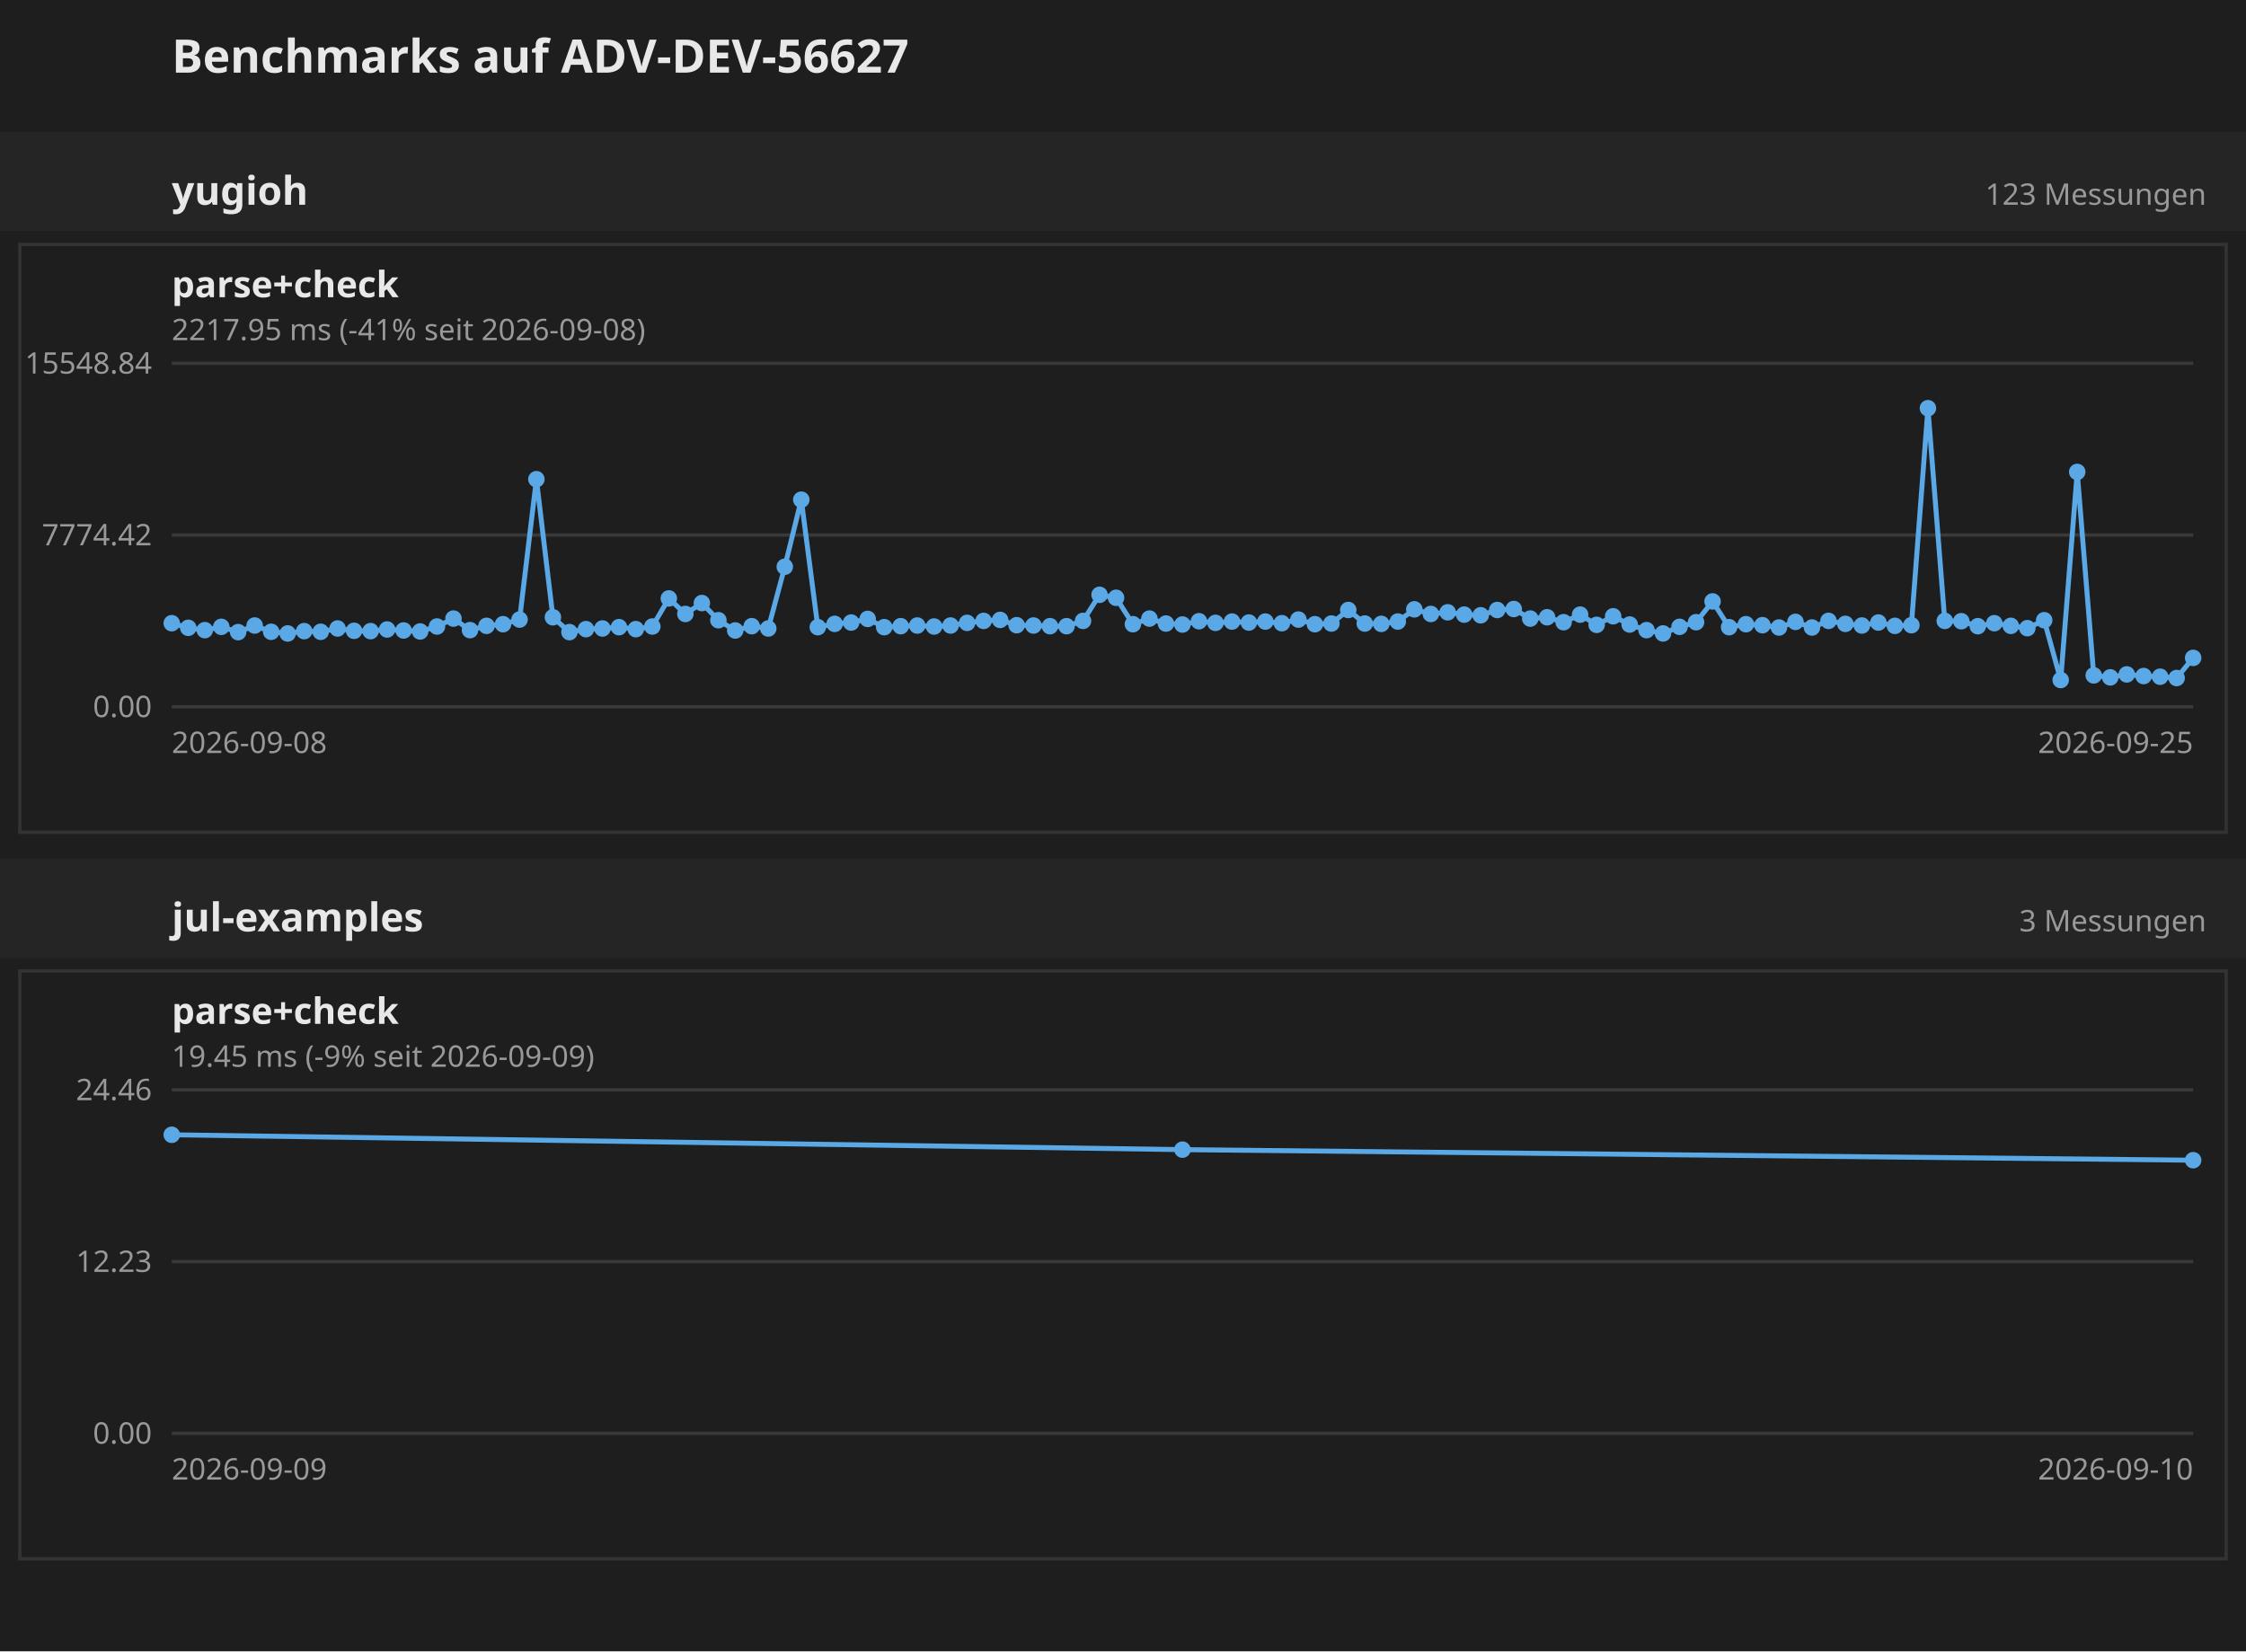
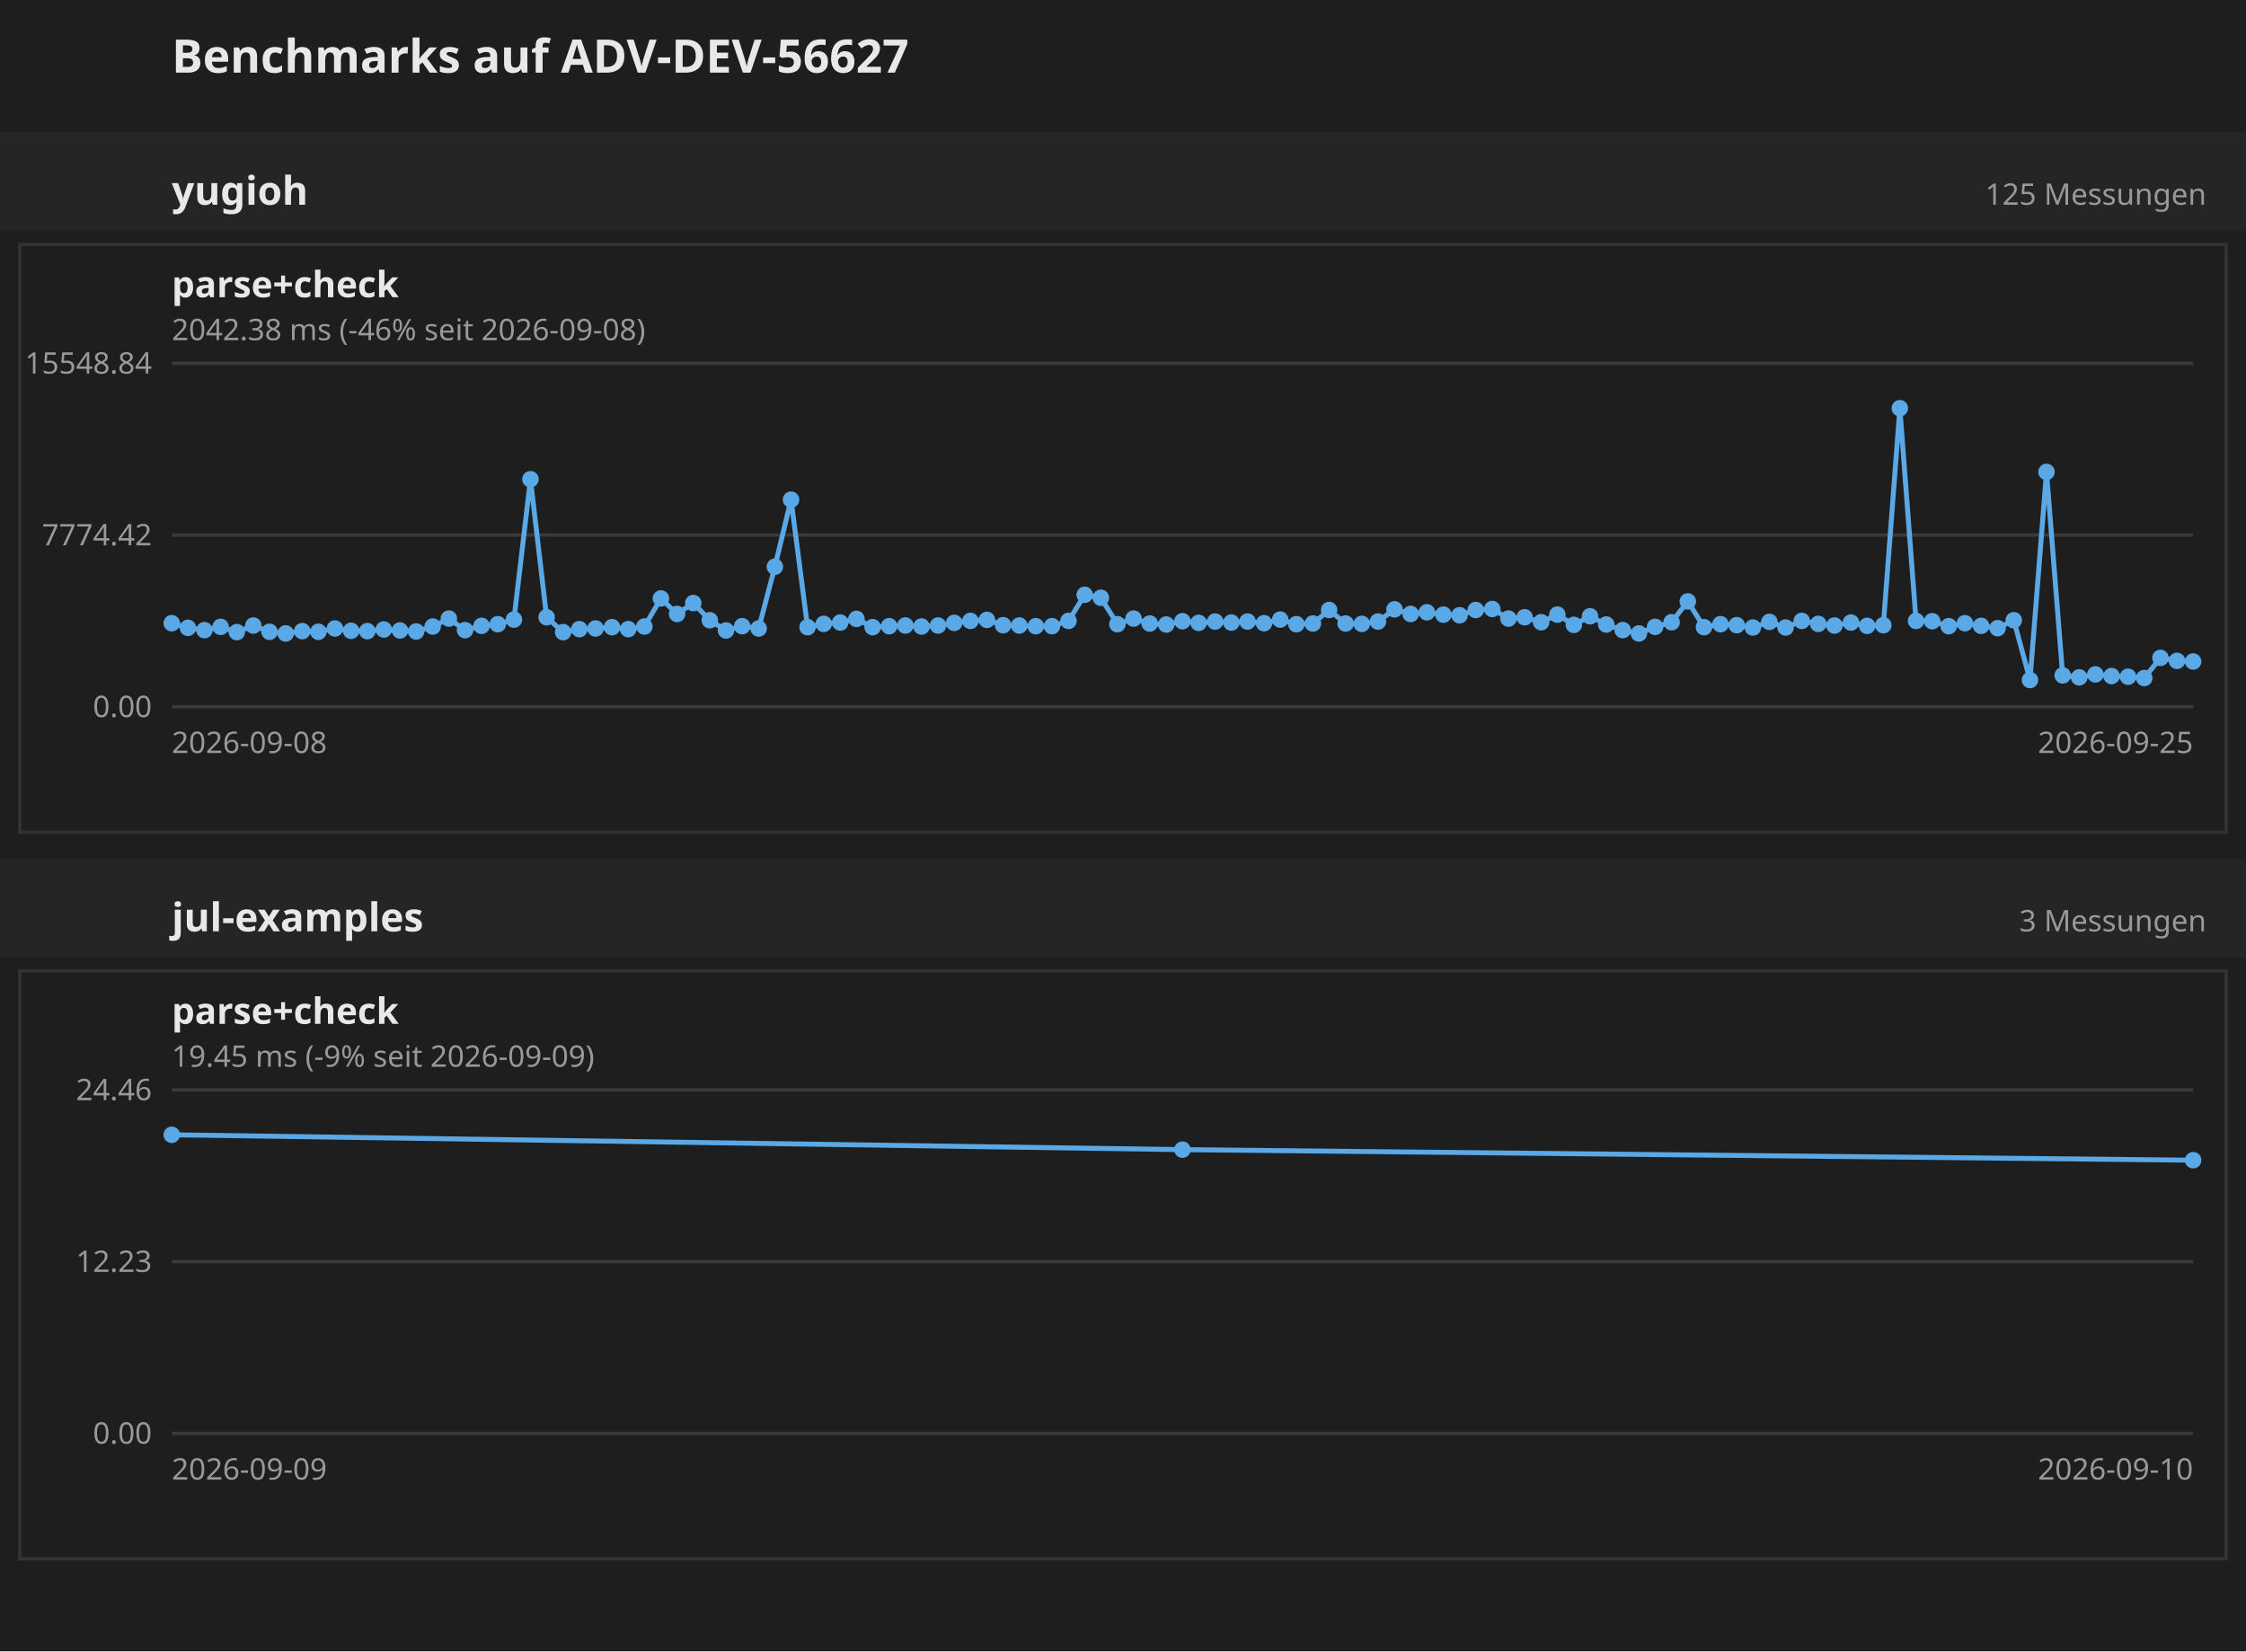
<svg xmlns="http://www.w3.org/2000/svg" width="680" height="500" font-family="sans-serif">
  <rect width="680" height="500" fill="#1e1e1e" />
  <text x="52" y="22" font-size="14" font-weight="bold" fill="#e8e8e8">Benchmarks auf ADV-DEV-56627</text>
  <g transform="translate(0 40)">
    <rect x="0" y="0" width="680" height="30" fill="#252525" />
    <text x="52" y="22" font-size="12" font-weight="bold" fill="#e8e8e8">yugioh</text>
-     <text x="668" y="22" text-anchor="end" font-size="9" fill="#999">123 Messungen</text>
+     <text x="668" y="22" text-anchor="end" font-size="9" fill="#999">125 Messungen</text>
    <g transform="translate(0 30)">
      <g transform="translate(0 0)">
        <rect x="6" y="4" width="668" height="178" fill="none" stroke="#333" />
        <text x="52" y="20" font-size="11" font-weight="bold" fill="#e8e8e8">parse+check</text>
-         <text x="52" y="33" font-size="9" fill="#999">2217.95 ms (-41% seit 2026-09-08)</text>
+         <text x="52" y="33" font-size="9" fill="#999">2042.38 ms (-46% seit 2026-09-08)</text>
        <line x1="52" y1="144.0" x2="664" y2="144.0" stroke="#3a3a3a" />
        <text x="46" y="144.0" text-anchor="end" dominant-baseline="middle" font-size="9" fill="#999">0.00</text>
        <line x1="52" y1="92.0" x2="664" y2="92.0" stroke="#3a3a3a" />
        <text x="46" y="92.0" text-anchor="end" dominant-baseline="middle" font-size="9" fill="#999">7774.42</text>
        <line x1="52" y1="40.0" x2="664" y2="40.0" stroke="#3a3a3a" />
        <text x="46" y="40.0" text-anchor="end" dominant-baseline="middle" font-size="9" fill="#999">15548.84</text>
        <text x="52" y="158" font-size="9" fill="#999">2026-09-08</text>
        <text x="664" y="158" text-anchor="end" font-size="9" fill="#999">2026-09-25</text>
-         <polyline fill="none" stroke="#5aa9e6" stroke-width="1.5" points="52.0,118.7 57.0,120.1 62.0,120.8 67.0,119.8 72.1,121.4 77.1,119.4 82.1,121.3 87.1,121.8 92.1,121.1 97.1,121.3 102.2,120.3 107.2,121.0 112.2,121.1 117.2,120.6 122.2,120.9 127.2,121.2 132.3,119.7 137.3,117.3 142.3,120.8 147.3,119.5 152.3,119.0 157.3,117.6 162.4,75.1 167.4,116.9 172.4,121.4 177.4,120.5 182.4,120.3 187.4,119.9 192.5,120.5 197.5,119.7 202.5,111.2 207.5,115.9 212.5,112.6 217.5,117.8 222.6,120.9 227.6,119.6 232.6,120.3 237.6,101.6 242.6,81.3 247.6,119.9 252.7,118.9 257.7,118.5 262.7,117.4 267.7,119.9 272.7,119.6 277.7,119.4 282.8,119.7 287.8,119.4 292.8,118.6 297.8,118.0 302.8,117.7 307.8,119.3 312.9,119.4 317.9,119.6 322.9,119.6 327.9,118.0 332.9,110.1 337.9,111.0 343.0,119.0 348.0,117.3 353.0,118.8 358.0,119.1 363.0,118.1 368.0,118.6 373.0,118.2 378.1,118.5 383.1,118.2 388.1,118.7 393.1,117.6 398.1,119.0 403.1,118.8 408.2,114.7 413.2,118.8 418.2,118.9 423.2,118.2 428.2,114.5 433.2,115.9 438.3,115.4 443.3,116.1 448.3,116.3 453.3,114.7 458.3,114.4 463.3,117.3 468.4,116.9 473.4,118.4 478.4,116.1 483.4,119.2 488.4,116.6 493.4,119.1 498.5,120.8 503.5,121.8 508.5,119.8 513.5,118.4 518.5,112.1 523.5,119.9 528.6,119.0 533.6,119.3 538.6,120.0 543.6,118.3 548.6,120.0 553.6,118.0 558.7,118.9 563.7,119.4 568.7,118.5 573.7,119.5 578.7,119.3 583.7,53.6 588.8,118.0 593.8,118.1 598.8,119.6 603.8,118.7 608.8,119.5 613.8,120.2 618.9,117.8 623.9,135.9 628.9,72.9 633.9,134.5 638.9,135.1 643.9,134.2 649.0,134.7 654.0,134.9 659.0,135.3 664.0,129.2" />
+         <polyline fill="none" stroke="#5aa9e6" stroke-width="1.5" points="52.0,118.7 56.9,120.1 61.9,120.8 66.8,119.8 71.7,121.4 76.7,119.4 81.6,121.3 86.5,121.8 91.5,121.1 96.4,121.3 101.4,120.3 106.3,121.0 111.2,121.1 116.2,120.6 121.1,120.9 126.0,121.2 131.0,119.7 135.9,117.3 140.8,120.8 145.8,119.5 150.7,119.0 155.6,117.6 160.6,75.1 165.5,116.9 170.5,121.4 175.4,120.5 180.3,120.3 185.3,119.9 190.2,120.5 195.1,119.7 200.1,111.2 205.0,115.9 209.9,112.6 214.9,117.8 219.8,120.9 224.7,119.6 229.7,120.3 234.6,101.6 239.5,81.3 244.5,119.9 249.4,118.9 254.4,118.5 259.3,117.4 264.2,119.9 269.2,119.6 274.1,119.4 279.0,119.7 284.0,119.4 288.9,118.6 293.8,118.0 298.8,117.7 303.7,119.3 308.6,119.4 313.6,119.6 318.5,119.6 323.5,118.0 328.4,110.1 333.3,111.0 338.3,119.0 343.2,117.3 348.1,118.8 353.1,119.1 358.0,118.1 362.9,118.6 367.9,118.2 372.8,118.5 377.7,118.2 382.7,118.7 387.6,117.6 392.5,119.0 397.5,118.8 402.4,114.7 407.4,118.8 412.3,118.9 417.2,118.2 422.2,114.5 427.1,115.9 432.0,115.4 437.0,116.1 441.9,116.3 446.8,114.7 451.8,114.4 456.7,117.3 461.6,116.9 466.6,118.4 471.5,116.1 476.5,119.2 481.4,116.6 486.3,119.1 491.3,120.8 496.2,121.8 501.1,119.8 506.1,118.4 511.0,112.1 515.9,119.9 520.9,119.0 525.8,119.3 530.7,120.0 535.7,118.3 540.6,120.0 545.5,118.0 550.5,118.9 555.4,119.4 560.4,118.5 565.3,119.5 570.2,119.3 575.2,53.6 580.1,118.0 585.0,118.1 590.0,119.6 594.9,118.7 599.8,119.5 604.8,120.2 609.7,117.8 614.6,135.9 619.6,72.9 624.5,134.5 629.5,135.1 634.4,134.2 639.3,134.7 644.3,134.9 649.2,135.3 654.1,129.2 659.1,130.1 664.0,130.3" />
        <circle cx="52.0" cy="118.7" r="2.5" fill="#5aa9e6" />
-         <circle cx="57.0" cy="120.1" r="2.5" fill="#5aa9e6" />
-         <circle cx="62.0" cy="120.8" r="2.5" fill="#5aa9e6" />
-         <circle cx="67.0" cy="119.8" r="2.5" fill="#5aa9e6" />
-         <circle cx="72.1" cy="121.4" r="2.5" fill="#5aa9e6" />
-         <circle cx="77.1" cy="119.4" r="2.5" fill="#5aa9e6" />
-         <circle cx="82.1" cy="121.3" r="2.5" fill="#5aa9e6" />
-         <circle cx="87.1" cy="121.8" r="2.5" fill="#5aa9e6" />
-         <circle cx="92.1" cy="121.1" r="2.5" fill="#5aa9e6" />
-         <circle cx="97.1" cy="121.3" r="2.5" fill="#5aa9e6" />
-         <circle cx="102.2" cy="120.3" r="2.5" fill="#5aa9e6" />
-         <circle cx="107.2" cy="121.0" r="2.5" fill="#5aa9e6" />
-         <circle cx="112.2" cy="121.1" r="2.5" fill="#5aa9e6" />
-         <circle cx="117.2" cy="120.6" r="2.5" fill="#5aa9e6" />
-         <circle cx="122.2" cy="120.9" r="2.5" fill="#5aa9e6" />
-         <circle cx="127.2" cy="121.2" r="2.5" fill="#5aa9e6" />
-         <circle cx="132.3" cy="119.7" r="2.5" fill="#5aa9e6" />
-         <circle cx="137.3" cy="117.3" r="2.5" fill="#5aa9e6" />
-         <circle cx="142.3" cy="120.8" r="2.5" fill="#5aa9e6" />
-         <circle cx="147.3" cy="119.5" r="2.5" fill="#5aa9e6" />
-         <circle cx="152.3" cy="119.0" r="2.5" fill="#5aa9e6" />
-         <circle cx="157.3" cy="117.6" r="2.5" fill="#5aa9e6" />
-         <circle cx="162.4" cy="75.1" r="2.5" fill="#5aa9e6" />
-         <circle cx="167.4" cy="116.9" r="2.5" fill="#5aa9e6" />
-         <circle cx="172.4" cy="121.4" r="2.5" fill="#5aa9e6" />
-         <circle cx="177.4" cy="120.5" r="2.5" fill="#5aa9e6" />
-         <circle cx="182.4" cy="120.3" r="2.5" fill="#5aa9e6" />
-         <circle cx="187.4" cy="119.9" r="2.5" fill="#5aa9e6" />
-         <circle cx="192.5" cy="120.5" r="2.5" fill="#5aa9e6" />
-         <circle cx="197.5" cy="119.7" r="2.5" fill="#5aa9e6" />
-         <circle cx="202.5" cy="111.2" r="2.5" fill="#5aa9e6" />
-         <circle cx="207.5" cy="115.9" r="2.5" fill="#5aa9e6" />
-         <circle cx="212.5" cy="112.6" r="2.5" fill="#5aa9e6" />
-         <circle cx="217.5" cy="117.8" r="2.5" fill="#5aa9e6" />
-         <circle cx="222.6" cy="120.9" r="2.5" fill="#5aa9e6" />
-         <circle cx="227.6" cy="119.6" r="2.5" fill="#5aa9e6" />
-         <circle cx="232.6" cy="120.3" r="2.5" fill="#5aa9e6" />
-         <circle cx="237.6" cy="101.6" r="2.5" fill="#5aa9e6" />
-         <circle cx="242.6" cy="81.3" r="2.5" fill="#5aa9e6" />
-         <circle cx="247.6" cy="119.9" r="2.5" fill="#5aa9e6" />
-         <circle cx="252.7" cy="118.9" r="2.5" fill="#5aa9e6" />
-         <circle cx="257.7" cy="118.5" r="2.5" fill="#5aa9e6" />
-         <circle cx="262.7" cy="117.4" r="2.5" fill="#5aa9e6" />
-         <circle cx="267.7" cy="119.9" r="2.5" fill="#5aa9e6" />
-         <circle cx="272.7" cy="119.6" r="2.5" fill="#5aa9e6" />
-         <circle cx="277.7" cy="119.4" r="2.5" fill="#5aa9e6" />
-         <circle cx="282.8" cy="119.7" r="2.5" fill="#5aa9e6" />
-         <circle cx="287.8" cy="119.4" r="2.5" fill="#5aa9e6" />
-         <circle cx="292.8" cy="118.6" r="2.5" fill="#5aa9e6" />
-         <circle cx="297.8" cy="118.0" r="2.5" fill="#5aa9e6" />
-         <circle cx="302.8" cy="117.7" r="2.5" fill="#5aa9e6" />
-         <circle cx="307.8" cy="119.3" r="2.5" fill="#5aa9e6" />
-         <circle cx="312.9" cy="119.4" r="2.5" fill="#5aa9e6" />
-         <circle cx="317.9" cy="119.6" r="2.5" fill="#5aa9e6" />
-         <circle cx="322.9" cy="119.6" r="2.5" fill="#5aa9e6" />
-         <circle cx="327.9" cy="118.0" r="2.5" fill="#5aa9e6" />
-         <circle cx="332.9" cy="110.1" r="2.5" fill="#5aa9e6" />
-         <circle cx="337.9" cy="111.0" r="2.5" fill="#5aa9e6" />
-         <circle cx="343.0" cy="119.0" r="2.5" fill="#5aa9e6" />
-         <circle cx="348.0" cy="117.3" r="2.5" fill="#5aa9e6" />
-         <circle cx="353.0" cy="118.8" r="2.5" fill="#5aa9e6" />
-         <circle cx="358.0" cy="119.1" r="2.5" fill="#5aa9e6" />
-         <circle cx="363.0" cy="118.1" r="2.5" fill="#5aa9e6" />
-         <circle cx="368.0" cy="118.6" r="2.5" fill="#5aa9e6" />
-         <circle cx="373.0" cy="118.2" r="2.5" fill="#5aa9e6" />
-         <circle cx="378.1" cy="118.5" r="2.5" fill="#5aa9e6" />
-         <circle cx="383.1" cy="118.2" r="2.5" fill="#5aa9e6" />
-         <circle cx="388.1" cy="118.7" r="2.5" fill="#5aa9e6" />
-         <circle cx="393.1" cy="117.6" r="2.5" fill="#5aa9e6" />
-         <circle cx="398.1" cy="119.0" r="2.5" fill="#5aa9e6" />
-         <circle cx="403.1" cy="118.8" r="2.5" fill="#5aa9e6" />
-         <circle cx="408.2" cy="114.7" r="2.5" fill="#5aa9e6" />
-         <circle cx="413.2" cy="118.8" r="2.5" fill="#5aa9e6" />
-         <circle cx="418.2" cy="118.9" r="2.5" fill="#5aa9e6" />
-         <circle cx="423.2" cy="118.2" r="2.5" fill="#5aa9e6" />
-         <circle cx="428.2" cy="114.5" r="2.5" fill="#5aa9e6" />
-         <circle cx="433.2" cy="115.9" r="2.5" fill="#5aa9e6" />
-         <circle cx="438.3" cy="115.4" r="2.5" fill="#5aa9e6" />
-         <circle cx="443.3" cy="116.1" r="2.5" fill="#5aa9e6" />
-         <circle cx="448.3" cy="116.3" r="2.5" fill="#5aa9e6" />
-         <circle cx="453.3" cy="114.7" r="2.5" fill="#5aa9e6" />
-         <circle cx="458.3" cy="114.4" r="2.5" fill="#5aa9e6" />
-         <circle cx="463.3" cy="117.3" r="2.5" fill="#5aa9e6" />
-         <circle cx="468.4" cy="116.9" r="2.5" fill="#5aa9e6" />
-         <circle cx="473.4" cy="118.4" r="2.5" fill="#5aa9e6" />
-         <circle cx="478.4" cy="116.1" r="2.5" fill="#5aa9e6" />
-         <circle cx="483.4" cy="119.2" r="2.5" fill="#5aa9e6" />
-         <circle cx="488.4" cy="116.6" r="2.5" fill="#5aa9e6" />
-         <circle cx="493.4" cy="119.1" r="2.5" fill="#5aa9e6" />
-         <circle cx="498.5" cy="120.8" r="2.5" fill="#5aa9e6" />
-         <circle cx="503.5" cy="121.8" r="2.5" fill="#5aa9e6" />
-         <circle cx="508.5" cy="119.8" r="2.5" fill="#5aa9e6" />
-         <circle cx="513.5" cy="118.4" r="2.5" fill="#5aa9e6" />
-         <circle cx="518.5" cy="112.1" r="2.5" fill="#5aa9e6" />
-         <circle cx="523.5" cy="119.9" r="2.5" fill="#5aa9e6" />
-         <circle cx="528.6" cy="119.0" r="2.5" fill="#5aa9e6" />
-         <circle cx="533.6" cy="119.3" r="2.5" fill="#5aa9e6" />
-         <circle cx="538.6" cy="120.0" r="2.5" fill="#5aa9e6" />
-         <circle cx="543.6" cy="118.3" r="2.5" fill="#5aa9e6" />
-         <circle cx="548.6" cy="120.0" r="2.5" fill="#5aa9e6" />
-         <circle cx="553.6" cy="118.0" r="2.5" fill="#5aa9e6" />
-         <circle cx="558.7" cy="118.9" r="2.5" fill="#5aa9e6" />
-         <circle cx="563.7" cy="119.4" r="2.5" fill="#5aa9e6" />
-         <circle cx="568.7" cy="118.5" r="2.5" fill="#5aa9e6" />
-         <circle cx="573.7" cy="119.5" r="2.5" fill="#5aa9e6" />
-         <circle cx="578.7" cy="119.3" r="2.5" fill="#5aa9e6" />
-         <circle cx="583.7" cy="53.6" r="2.5" fill="#5aa9e6" />
-         <circle cx="588.8" cy="118.0" r="2.5" fill="#5aa9e6" />
-         <circle cx="593.8" cy="118.1" r="2.5" fill="#5aa9e6" />
-         <circle cx="598.8" cy="119.6" r="2.5" fill="#5aa9e6" />
-         <circle cx="603.8" cy="118.7" r="2.5" fill="#5aa9e6" />
-         <circle cx="608.8" cy="119.5" r="2.5" fill="#5aa9e6" />
-         <circle cx="613.8" cy="120.2" r="2.5" fill="#5aa9e6" />
-         <circle cx="618.9" cy="117.8" r="2.5" fill="#5aa9e6" />
-         <circle cx="623.9" cy="135.9" r="2.5" fill="#5aa9e6" />
-         <circle cx="628.9" cy="72.9" r="2.5" fill="#5aa9e6" />
-         <circle cx="633.9" cy="134.5" r="2.5" fill="#5aa9e6" />
-         <circle cx="638.9" cy="135.1" r="2.5" fill="#5aa9e6" />
-         <circle cx="643.9" cy="134.2" r="2.5" fill="#5aa9e6" />
-         <circle cx="649.0" cy="134.7" r="2.5" fill="#5aa9e6" />
-         <circle cx="654.0" cy="134.9" r="2.5" fill="#5aa9e6" />
-         <circle cx="659.0" cy="135.3" r="2.5" fill="#5aa9e6" />
-         <circle cx="664.0" cy="129.2" r="2.5" fill="#5aa9e6" />
+         <circle cx="56.9" cy="120.1" r="2.5" fill="#5aa9e6" />
+         <circle cx="61.9" cy="120.8" r="2.5" fill="#5aa9e6" />
+         <circle cx="66.8" cy="119.8" r="2.5" fill="#5aa9e6" />
+         <circle cx="71.7" cy="121.4" r="2.5" fill="#5aa9e6" />
+         <circle cx="76.7" cy="119.4" r="2.5" fill="#5aa9e6" />
+         <circle cx="81.6" cy="121.3" r="2.5" fill="#5aa9e6" />
+         <circle cx="86.5" cy="121.8" r="2.5" fill="#5aa9e6" />
+         <circle cx="91.5" cy="121.1" r="2.5" fill="#5aa9e6" />
+         <circle cx="96.4" cy="121.3" r="2.5" fill="#5aa9e6" />
+         <circle cx="101.4" cy="120.3" r="2.5" fill="#5aa9e6" />
+         <circle cx="106.3" cy="121.0" r="2.5" fill="#5aa9e6" />
+         <circle cx="111.2" cy="121.1" r="2.5" fill="#5aa9e6" />
+         <circle cx="116.2" cy="120.6" r="2.5" fill="#5aa9e6" />
+         <circle cx="121.1" cy="120.9" r="2.5" fill="#5aa9e6" />
+         <circle cx="126.0" cy="121.2" r="2.5" fill="#5aa9e6" />
+         <circle cx="131.0" cy="119.7" r="2.5" fill="#5aa9e6" />
+         <circle cx="135.9" cy="117.3" r="2.5" fill="#5aa9e6" />
+         <circle cx="140.8" cy="120.8" r="2.5" fill="#5aa9e6" />
+         <circle cx="145.8" cy="119.5" r="2.5" fill="#5aa9e6" />
+         <circle cx="150.7" cy="119.0" r="2.5" fill="#5aa9e6" />
+         <circle cx="155.6" cy="117.6" r="2.5" fill="#5aa9e6" />
+         <circle cx="160.6" cy="75.1" r="2.5" fill="#5aa9e6" />
+         <circle cx="165.5" cy="116.9" r="2.5" fill="#5aa9e6" />
+         <circle cx="170.5" cy="121.4" r="2.5" fill="#5aa9e6" />
+         <circle cx="175.4" cy="120.5" r="2.5" fill="#5aa9e6" />
+         <circle cx="180.3" cy="120.3" r="2.5" fill="#5aa9e6" />
+         <circle cx="185.3" cy="119.9" r="2.5" fill="#5aa9e6" />
+         <circle cx="190.2" cy="120.5" r="2.5" fill="#5aa9e6" />
+         <circle cx="195.1" cy="119.7" r="2.5" fill="#5aa9e6" />
+         <circle cx="200.1" cy="111.2" r="2.5" fill="#5aa9e6" />
+         <circle cx="205.0" cy="115.9" r="2.5" fill="#5aa9e6" />
+         <circle cx="209.9" cy="112.6" r="2.5" fill="#5aa9e6" />
+         <circle cx="214.9" cy="117.8" r="2.5" fill="#5aa9e6" />
+         <circle cx="219.8" cy="120.9" r="2.5" fill="#5aa9e6" />
+         <circle cx="224.7" cy="119.6" r="2.5" fill="#5aa9e6" />
+         <circle cx="229.7" cy="120.3" r="2.5" fill="#5aa9e6" />
+         <circle cx="234.6" cy="101.6" r="2.5" fill="#5aa9e6" />
+         <circle cx="239.5" cy="81.3" r="2.5" fill="#5aa9e6" />
+         <circle cx="244.5" cy="119.9" r="2.5" fill="#5aa9e6" />
+         <circle cx="249.4" cy="118.9" r="2.5" fill="#5aa9e6" />
+         <circle cx="254.4" cy="118.5" r="2.5" fill="#5aa9e6" />
+         <circle cx="259.3" cy="117.4" r="2.5" fill="#5aa9e6" />
+         <circle cx="264.2" cy="119.9" r="2.5" fill="#5aa9e6" />
+         <circle cx="269.2" cy="119.6" r="2.5" fill="#5aa9e6" />
+         <circle cx="274.1" cy="119.4" r="2.5" fill="#5aa9e6" />
+         <circle cx="279.0" cy="119.7" r="2.5" fill="#5aa9e6" />
+         <circle cx="284.0" cy="119.4" r="2.5" fill="#5aa9e6" />
+         <circle cx="288.9" cy="118.6" r="2.5" fill="#5aa9e6" />
+         <circle cx="293.8" cy="118.0" r="2.5" fill="#5aa9e6" />
+         <circle cx="298.8" cy="117.7" r="2.5" fill="#5aa9e6" />
+         <circle cx="303.7" cy="119.3" r="2.5" fill="#5aa9e6" />
+         <circle cx="308.6" cy="119.4" r="2.5" fill="#5aa9e6" />
+         <circle cx="313.6" cy="119.6" r="2.5" fill="#5aa9e6" />
+         <circle cx="318.5" cy="119.6" r="2.5" fill="#5aa9e6" />
+         <circle cx="323.5" cy="118.0" r="2.5" fill="#5aa9e6" />
+         <circle cx="328.4" cy="110.1" r="2.5" fill="#5aa9e6" />
+         <circle cx="333.3" cy="111.0" r="2.5" fill="#5aa9e6" />
+         <circle cx="338.3" cy="119.0" r="2.5" fill="#5aa9e6" />
+         <circle cx="343.2" cy="117.3" r="2.5" fill="#5aa9e6" />
+         <circle cx="348.1" cy="118.8" r="2.5" fill="#5aa9e6" />
+         <circle cx="353.1" cy="119.1" r="2.5" fill="#5aa9e6" />
+         <circle cx="358.0" cy="118.1" r="2.5" fill="#5aa9e6" />
+         <circle cx="362.9" cy="118.6" r="2.5" fill="#5aa9e6" />
+         <circle cx="367.9" cy="118.2" r="2.5" fill="#5aa9e6" />
+         <circle cx="372.8" cy="118.5" r="2.5" fill="#5aa9e6" />
+         <circle cx="377.7" cy="118.2" r="2.5" fill="#5aa9e6" />
+         <circle cx="382.7" cy="118.7" r="2.5" fill="#5aa9e6" />
+         <circle cx="387.6" cy="117.6" r="2.5" fill="#5aa9e6" />
+         <circle cx="392.5" cy="119.0" r="2.5" fill="#5aa9e6" />
+         <circle cx="397.5" cy="118.8" r="2.5" fill="#5aa9e6" />
+         <circle cx="402.4" cy="114.7" r="2.5" fill="#5aa9e6" />
+         <circle cx="407.4" cy="118.8" r="2.5" fill="#5aa9e6" />
+         <circle cx="412.3" cy="118.9" r="2.5" fill="#5aa9e6" />
+         <circle cx="417.2" cy="118.2" r="2.5" fill="#5aa9e6" />
+         <circle cx="422.2" cy="114.5" r="2.5" fill="#5aa9e6" />
+         <circle cx="427.1" cy="115.9" r="2.5" fill="#5aa9e6" />
+         <circle cx="432.0" cy="115.4" r="2.5" fill="#5aa9e6" />
+         <circle cx="437.0" cy="116.1" r="2.5" fill="#5aa9e6" />
+         <circle cx="441.9" cy="116.3" r="2.5" fill="#5aa9e6" />
+         <circle cx="446.8" cy="114.7" r="2.5" fill="#5aa9e6" />
+         <circle cx="451.8" cy="114.4" r="2.5" fill="#5aa9e6" />
+         <circle cx="456.7" cy="117.3" r="2.5" fill="#5aa9e6" />
+         <circle cx="461.6" cy="116.9" r="2.5" fill="#5aa9e6" />
+         <circle cx="466.6" cy="118.4" r="2.5" fill="#5aa9e6" />
+         <circle cx="471.5" cy="116.1" r="2.5" fill="#5aa9e6" />
+         <circle cx="476.5" cy="119.2" r="2.5" fill="#5aa9e6" />
+         <circle cx="481.4" cy="116.6" r="2.5" fill="#5aa9e6" />
+         <circle cx="486.3" cy="119.1" r="2.5" fill="#5aa9e6" />
+         <circle cx="491.3" cy="120.8" r="2.5" fill="#5aa9e6" />
+         <circle cx="496.2" cy="121.8" r="2.5" fill="#5aa9e6" />
+         <circle cx="501.1" cy="119.8" r="2.5" fill="#5aa9e6" />
+         <circle cx="506.1" cy="118.4" r="2.5" fill="#5aa9e6" />
+         <circle cx="511.0" cy="112.1" r="2.5" fill="#5aa9e6" />
+         <circle cx="515.9" cy="119.9" r="2.5" fill="#5aa9e6" />
+         <circle cx="520.9" cy="119.0" r="2.5" fill="#5aa9e6" />
+         <circle cx="525.8" cy="119.3" r="2.5" fill="#5aa9e6" />
+         <circle cx="530.7" cy="120.0" r="2.5" fill="#5aa9e6" />
+         <circle cx="535.7" cy="118.3" r="2.5" fill="#5aa9e6" />
+         <circle cx="540.6" cy="120.0" r="2.5" fill="#5aa9e6" />
+         <circle cx="545.5" cy="118.0" r="2.5" fill="#5aa9e6" />
+         <circle cx="550.5" cy="118.9" r="2.5" fill="#5aa9e6" />
+         <circle cx="555.4" cy="119.4" r="2.5" fill="#5aa9e6" />
+         <circle cx="560.4" cy="118.5" r="2.5" fill="#5aa9e6" />
+         <circle cx="565.3" cy="119.5" r="2.5" fill="#5aa9e6" />
+         <circle cx="570.2" cy="119.3" r="2.5" fill="#5aa9e6" />
+         <circle cx="575.2" cy="53.6" r="2.5" fill="#5aa9e6" />
+         <circle cx="580.1" cy="118.0" r="2.5" fill="#5aa9e6" />
+         <circle cx="585.0" cy="118.1" r="2.5" fill="#5aa9e6" />
+         <circle cx="590.0" cy="119.6" r="2.5" fill="#5aa9e6" />
+         <circle cx="594.9" cy="118.7" r="2.5" fill="#5aa9e6" />
+         <circle cx="599.8" cy="119.5" r="2.5" fill="#5aa9e6" />
+         <circle cx="604.8" cy="120.2" r="2.5" fill="#5aa9e6" />
+         <circle cx="609.7" cy="117.8" r="2.5" fill="#5aa9e6" />
+         <circle cx="614.6" cy="135.9" r="2.5" fill="#5aa9e6" />
+         <circle cx="619.6" cy="72.9" r="2.5" fill="#5aa9e6" />
+         <circle cx="624.5" cy="134.5" r="2.5" fill="#5aa9e6" />
+         <circle cx="629.5" cy="135.1" r="2.5" fill="#5aa9e6" />
+         <circle cx="634.4" cy="134.2" r="2.5" fill="#5aa9e6" />
+         <circle cx="639.3" cy="134.7" r="2.5" fill="#5aa9e6" />
+         <circle cx="644.3" cy="134.9" r="2.5" fill="#5aa9e6" />
+         <circle cx="649.2" cy="135.3" r="2.5" fill="#5aa9e6" />
+         <circle cx="654.1" cy="129.2" r="2.5" fill="#5aa9e6" />
+         <circle cx="659.1" cy="130.1" r="2.5" fill="#5aa9e6" />
+         <circle cx="664.0" cy="130.3" r="2.5" fill="#5aa9e6" />
      </g>
    </g>
  </g>
  <g transform="translate(0 260)">
    <rect x="0" y="0" width="680" height="30" fill="#252525" />
    <text x="52" y="22" font-size="12" font-weight="bold" fill="#e8e8e8">jul-examples</text>
    <text x="668" y="22" text-anchor="end" font-size="9" fill="#999">3 Messungen</text>
    <g transform="translate(0 30)">
      <g transform="translate(0 0)">
        <rect x="6" y="4" width="668" height="178" fill="none" stroke="#333" />
        <text x="52" y="20" font-size="11" font-weight="bold" fill="#e8e8e8">parse+check</text>
        <text x="52" y="33" font-size="9" fill="#999">19.45 ms (-9% seit 2026-09-09)</text>
        <line x1="52" y1="144.0" x2="664" y2="144.0" stroke="#3a3a3a" />
        <text x="46" y="144.0" text-anchor="end" dominant-baseline="middle" font-size="9" fill="#999">0.00</text>
        <line x1="52" y1="92.0" x2="664" y2="92.0" stroke="#3a3a3a" />
        <text x="46" y="92.0" text-anchor="end" dominant-baseline="middle" font-size="9" fill="#999">12.23</text>
        <line x1="52" y1="40.0" x2="664" y2="40.0" stroke="#3a3a3a" />
        <text x="46" y="40.0" text-anchor="end" dominant-baseline="middle" font-size="9" fill="#999">24.46</text>
        <text x="52" y="158" font-size="9" fill="#999">2026-09-09</text>
        <text x="664" y="158" text-anchor="end" font-size="9" fill="#999">2026-09-10</text>
        <polyline fill="none" stroke="#5aa9e6" stroke-width="1.5" points="52.0,53.6 358.0,58.1 664.0,61.3" />
        <circle cx="52.0" cy="53.6" r="2.5" fill="#5aa9e6" />
        <circle cx="358.0" cy="58.1" r="2.5" fill="#5aa9e6" />
        <circle cx="664.0" cy="61.3" r="2.5" fill="#5aa9e6" />
      </g>
    </g>
  </g>
</svg>
